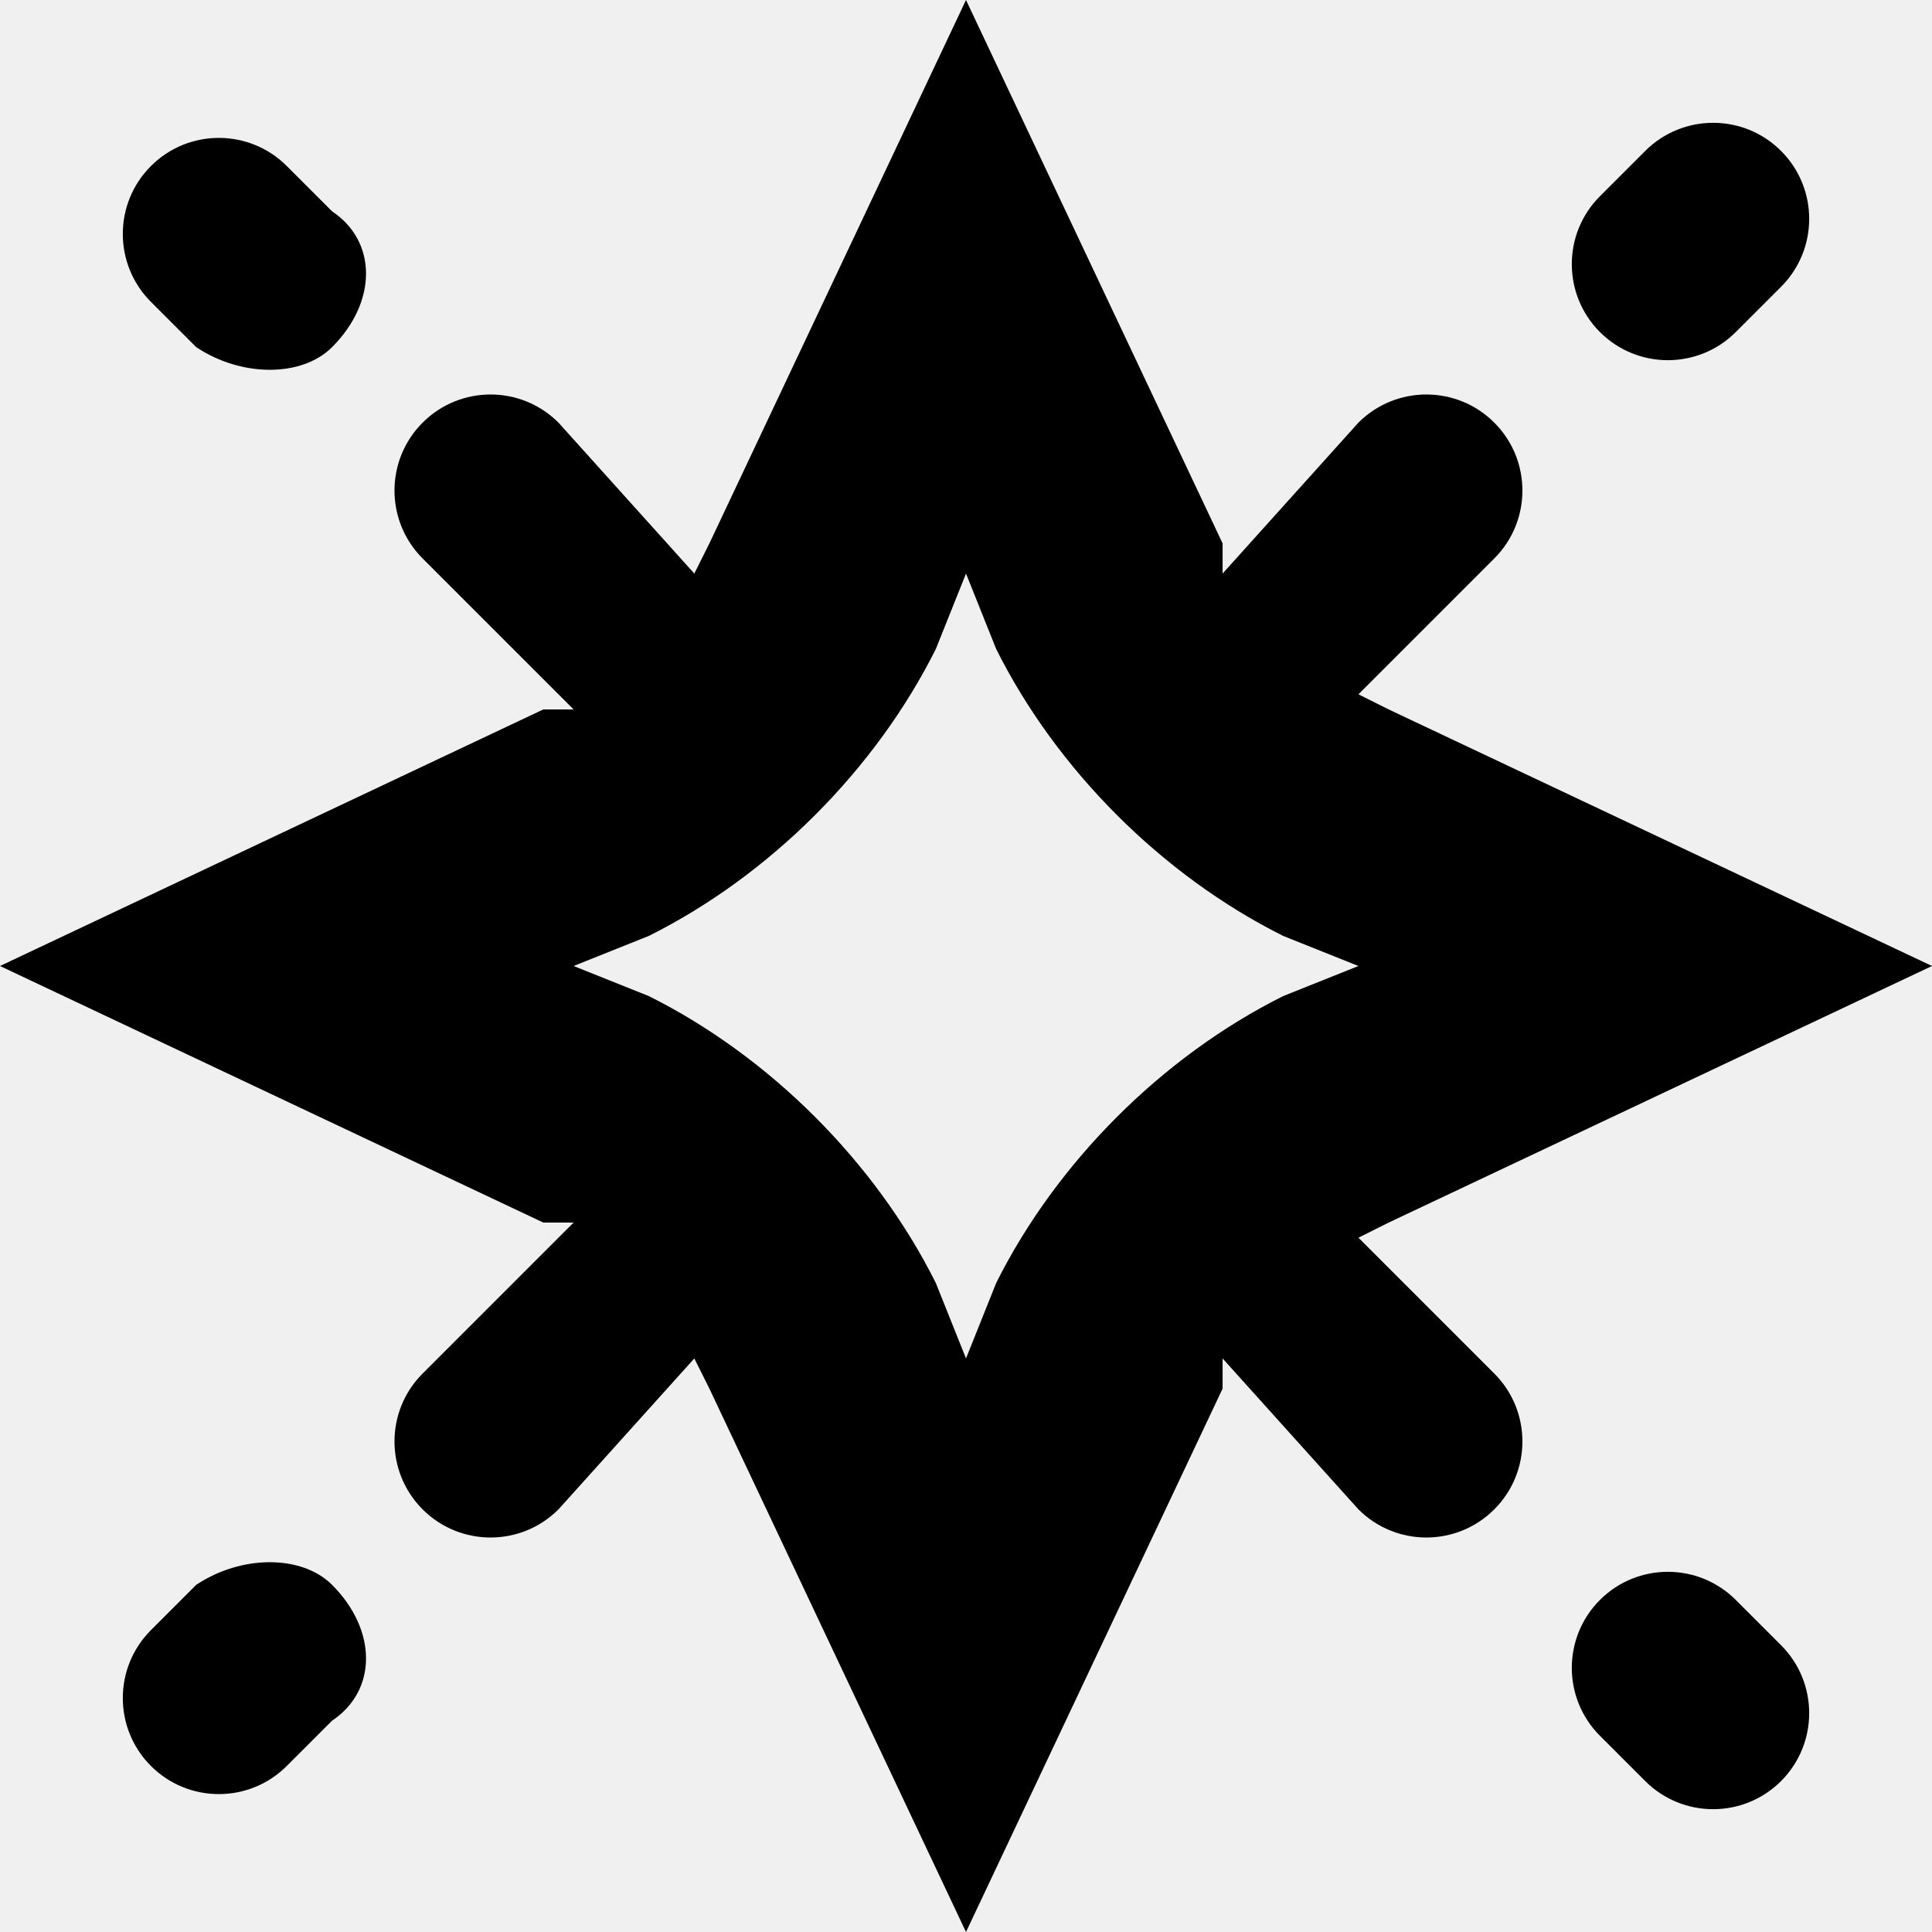
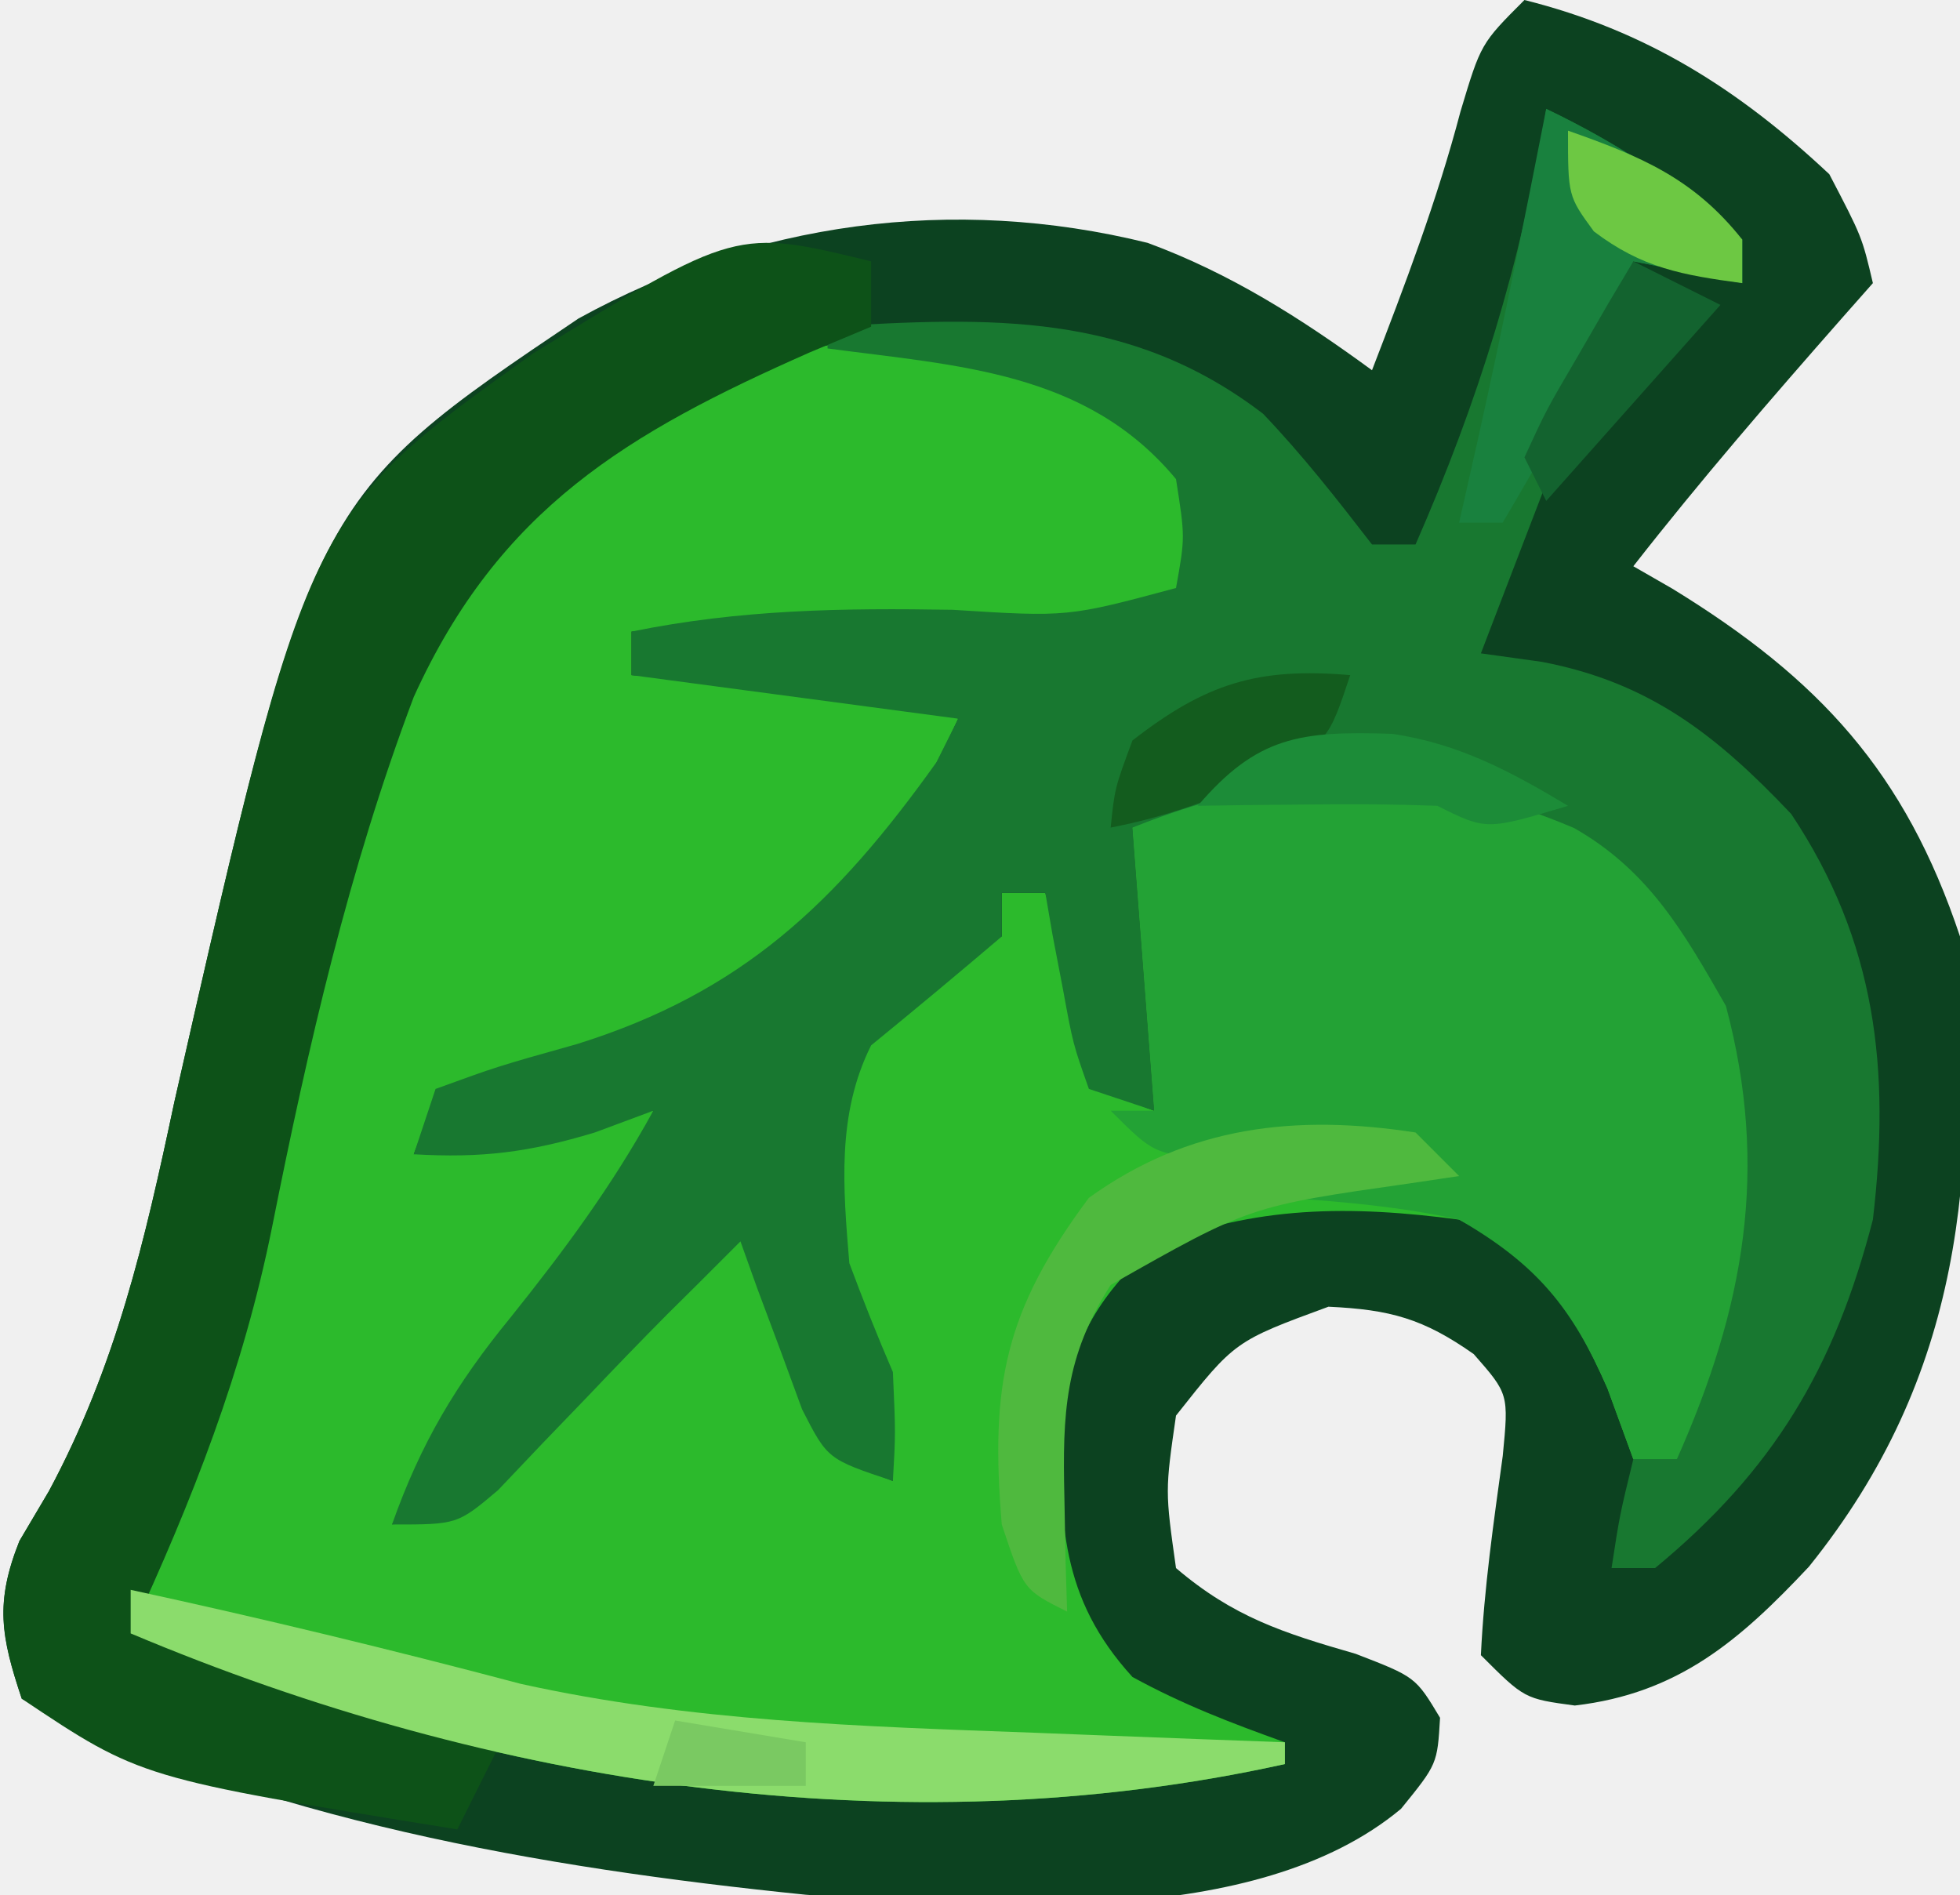
- <svg xmlns="http://www.w3.org/2000/svg" viewBox="0 0 128 128">
-   <path fill-rule="evenodd" d="M81 36 64 0 47 36l-1 2-9-10a6 6 0 0 0-9 9l10 10h-2L0 64l36 17h2L28 91a6 6 0 1 0 9 9l9-10 1 2 17 36 17-36v-2l9 10a6 6 0 1 0 9-9l-9-9 2-1 36-17-36-17-2-1 9-9a6 6 0 1 0-9-9l-9 10v-2Zm-17 2-2 5c-4 8-11 15-19 19l-5 2 5 2c8 4 15 11 19 19l2 5 2-5c4-8 11-15 19-19l5-2-5-2c-8-4-15-11-19-19l-2-5Z" clip-rule="evenodd" />
-   <path d="M118 19a6 6 0 0 0-9-9l-3 3a6 6 0 1 0 9 9l3-3Zm-96 4c-2 2-6 2-9 0l-3-3a6 6 0 1 1 9-9l3 3c3 2 3 6 0 9Zm0 82c-2-2-6-2-9 0l-3 3a6 6 0 1 0 9 9l3-3c3-2 3-6 0-9Zm96 4a6 6 0 0 1-9 9l-3-3a6 6 0 1 1 9-9l3 3Z" />
-   <style>path{fill:#000}@media (prefers-color-scheme:dark){path{fill:#fff}}</style>
+ <svg xmlns="http://www.w3.org/2000/svg" version="1.1" width="90" height="87">
+   <path d="M0 0 C5.577 1.394 9.841 4.098 14 8 C15.5 10.875 15.5 10.875 16 13 C15.312 13.779 15.312 13.779 14.609 14.574 C11.316 18.317 8.07 22.07 5 26 C5.592 26.34 6.183 26.681 6.793 27.031 C13.533 31.165 17.485 35.455 20 43 C20.81 53.956 20.156 63.121 13.062 71.938 C9.879 75.329 7.062 77.76 2.312 78.312 C0 78 0 78 -2 76 C-1.853 72.913 -1.416 69.909 -0.996 66.848 C-0.721 64.008 -0.721 64.008 -2.328 62.176 C-4.644 60.547 -6.159 60.132 -9 60 C-13.298 61.58 -13.298 61.58 -16 65 C-16.5 68.458 -16.5 68.458 -16 72 C-13.363 74.249 -11.073 74.979 -7.75 75.938 C-5 77 -5 77 -3.875 78.875 C-4 81 -4 81 -5.668 83.055 C-12.349 88.628 -24.745 87.561 -33 87 C-45.259 85.751 -57.877 83.562 -69 78 C-69.961 75.14 -70.235 73.592 -69.109 70.759 C-68.436 69.622 -68.436 69.622 -67.75 68.461 C-64.664 62.705 -63.347 56.978 -62 50.625 C-55.699 22.878 -55.699 22.878 -43.438 14.625 C-35.379 10.19 -26.239 8.943 -17.301 11.152 C-13.505 12.551 -10.253 14.619 -7 17 C-5.481 13.065 -4.011 9.205 -2.938 5.125 C-2 2 -2 2 0 0 Z " fill="#0C4220" transform="translate(70,0)" />
+   <path d="M0 0 C4.259 2.805 4.259 2.805 5.562 4.688 C5.938 7.25 5.938 7.25 5.562 9.688 C2.211 11.922 1.145 11.926 -2.762 11.883 C-4.304 11.873 -4.304 11.873 -5.877 11.863 C-6.949 11.847 -8.021 11.83 -9.125 11.812 C-10.208 11.803 -11.292 11.794 -12.408 11.785 C-15.085 11.762 -17.761 11.729 -20.438 11.688 C-20.438 12.348 -20.438 13.008 -20.438 13.688 C-19.522 13.748 -18.607 13.809 -17.664 13.871 C-16.476 13.955 -15.287 14.039 -14.062 14.125 C-12.879 14.206 -11.696 14.287 -10.477 14.371 C-7.438 14.688 -7.438 14.688 -5.438 15.688 C-8.428 22.152 -12.458 27.345 -19.043 30.312 C-21.531 31.21 -24.018 31.963 -26.559 32.715 C-29.564 33.354 -29.564 33.354 -30.438 35.688 C-28.829 35.193 -28.829 35.193 -27.188 34.688 C-23.438 33.688 -23.438 33.688 -19.438 33.688 C-21.011 38.416 -23.644 42.031 -26.562 46 C-27.03 46.645 -27.498 47.29 -27.98 47.955 C-29.128 49.536 -30.282 51.112 -31.438 52.688 C-28.15 50.832 -25.488 48.972 -22.875 46.25 C-22.317 45.674 -21.759 45.098 -21.184 44.504 C-20.607 43.904 -20.031 43.305 -19.438 42.688 C-18.107 41.352 -16.774 40.018 -15.438 38.688 C-15.1 39.47 -14.762 40.252 -14.414 41.059 C-13.968 42.071 -13.522 43.082 -13.062 44.125 C-12.401 45.639 -12.401 45.639 -11.727 47.184 C-10.687 49.809 -10.687 49.809 -8.438 50.688 C-8.654 50.058 -8.871 49.429 -9.094 48.781 C-10.909 43.201 -12.301 38.542 -11.438 32.688 C-9.761 29.995 -7.882 27.714 -5.438 25.688 C-4.777 25.688 -4.117 25.688 -3.438 25.688 C-3.438 25.027 -3.438 24.367 -3.438 23.688 C-2.777 23.688 -2.118 23.688 -1.438 23.688 C-1.244 24.326 -1.051 24.964 -0.852 25.621 C-0.461 26.861 -0.461 26.861 -0.062 28.125 C0.193 28.949 0.448 29.772 0.711 30.621 C1.371 32.865 1.371 32.865 3.562 33.688 C3.232 29.398 2.902 25.108 2.562 20.688 C9.679 17.841 15.721 17.692 22.84 20.707 C26.289 22.67 27.898 25.525 29.812 28.875 C31.81 36.366 30.659 42.721 27.562 49.688 C26.902 49.688 26.242 49.688 25.562 49.688 C24.975 48.079 24.975 48.079 24.375 46.438 C22.71 42.69 21.309 40.639 17.562 38.688 C12.592 38.029 8.169 38.032 3.5 39.938 C0.903 42.283 -0.259 44.389 -0.738 47.871 C-0.763 52.579 -0.758 56.045 2.562 59.688 C4.862 60.95 7.077 61.796 9.562 62.688 C9.562 63.017 9.562 63.347 9.562 63.688 C-8.113 67.597 -26.934 64.654 -43.438 57.688 C-42.866 54.373 -42.035 51.607 -40.625 48.562 C-38.546 43.557 -37.481 38.542 -36.438 33.25 C-34.051 21.371 -31.546 9.507 -21.113 2.02 C-14.131 -1.894 -7.541 -2.879 0 0 Z " fill="#2CBA2C" transform="translate(49.4375,17.3125)" />
+   <path d="M0 0 C3.402 1.628 6.168 3.483 9 6 C9 6.66 9 7.32 9 8 C6.525 7.505 6.525 7.505 4 7 C2.419 10.923 0.891 14.864 -0.625 18.812 C-1.294 20.555 -1.294 20.555 -1.977 22.332 C-2.314 23.212 -2.652 24.093 -3 25 C-1.612 25.193 -1.612 25.193 -0.195 25.391 C4.749 26.334 7.83 28.765 11.25 32.375 C15.158 38.237 15.81 44.115 15 51 C13.23 57.838 10.436 62.509 5 67 C4.34 67 3.68 67 3 67 C3.375 64.562 3.375 64.562 4 62 C4.66 61.67 5.32 61.34 6 61 C8.358 54.844 9.41 47.996 7.172 41.652 C5.095 37.383 3.583 34.581 -1.062 32.875 C-7.159 31.259 -12.876 31.775 -19 33 C-18.505 39.435 -18.505 39.435 -18 46 C-18.99 45.67 -19.98 45.34 -21 45 C-21.73 42.934 -21.73 42.934 -22.188 40.438 C-22.425 39.198 -22.425 39.198 -22.668 37.934 C-22.778 37.296 -22.887 36.657 -23 36 C-23.66 36 -24.32 36 -25 36 C-25 36.66 -25 37.32 -25 38 C-26.983 39.687 -28.983 41.354 -31 43 C-32.586 46.173 -32.287 49.537 -32 53 C-31.374 54.682 -30.712 56.352 -30 58 C-29.875 60.812 -29.875 60.812 -30 63 C-33 62 -33 62 -34.168 59.715 C-34.504 58.798 -34.841 57.882 -35.188 56.938 C-35.532 56.018 -35.876 55.099 -36.23 54.152 C-36.484 53.442 -36.738 52.732 -37 52 C-37.66 52.66 -38.32 53.32 -39 54 C-39.451 54.447 -39.902 54.895 -40.367 55.355 C-41.596 56.593 -42.807 57.849 -44.008 59.113 C-44.706 59.839 -45.405 60.565 -46.125 61.312 C-46.788 62.01 -47.45 62.707 -48.133 63.426 C-50 65 -50 65 -53 65 C-51.681 61.272 -50.063 58.554 -47.562 55.5 C-45.112 52.443 -42.89 49.446 -41 46 C-42.33 46.495 -42.33 46.495 -43.688 47 C-46.709 47.912 -48.884 48.183 -52 48 C-51.67 47.01 -51.34 46.02 -51 45 C-48.156 43.965 -48.156 43.965 -44.5 42.938 C-36.939 40.576 -32.618 36.474 -28 30 C-27.67 29.34 -27.34 28.68 -27 28 C-34.425 27.01 -34.425 27.01 -42 26 C-42 25.34 -42 24.68 -42 24 C-37.014 22.984 -32.306 22.913 -27.25 23 C-21.969 23.334 -21.969 23.334 -17 22 C-16.581 19.669 -16.581 19.669 -17 17 C-21.098 12.054 -26.983 11.801 -33 11 C-33 10.67 -33 10.34 -33 10 C-25.541 9.552 -19.145 9.295 -13 14 C-11.177 15.912 -9.619 17.905 -8 20 C-7.34 20 -6.68 20 -6 20 C-3.115 13.417 -1.148 7.099 0 0 Z " fill="#187830" transform="translate(71,5)" />
+   <path d="M0 0 C3.449 1.963 5.058 4.818 6.973 8.168 C8.97 15.659 7.819 22.014 4.723 28.98 C4.063 28.98 3.403 28.98 2.723 28.98 C2.331 27.908 1.939 26.835 1.535 25.73 C-0.082 22.032 -1.706 20.044 -5.277 17.98 C-7.98 17.388 -10.501 17.169 -13.277 16.98 C-13.277 16.65 -13.277 16.32 -13.277 15.98 C-11.297 15.65 -9.317 15.32 -7.277 14.98 C-8.12 15.004 -8.963 15.027 -9.832 15.051 C-11.476 15.078 -11.476 15.078 -13.152 15.105 C-14.788 15.14 -14.788 15.14 -16.457 15.176 C-19.277 14.98 -19.277 14.98 -21.277 12.98 C-20.617 12.98 -19.957 12.98 -19.277 12.98 C-19.607 8.69 -19.937 4.4 -20.277 -0.02 C-13.161 -2.866 -7.119 -3.015 0 0 Z " fill="#23A235" transform="translate(72.27734,38.01953)" />
+   <path d="M0 0 C0 0.99 0 1.98 0 3 C-1.394 3.584 -1.394 3.584 -2.816 4.18 C-11.171 7.871 -17.073 11.35 -21 20 C-23.98 27.889 -25.854 36.057 -27.5 44.312 C-28.83 50.945 -31.163 56.877 -34 63 C-32.913 63.29 -32.913 63.29 -31.805 63.586 C-26.82 64.929 -21.874 66.287 -17 68 C-17.66 69.32 -18.32 70.64 -19 72 C-33.544 69.648 -33.544 69.648 -39 66 C-39.95 63.134 -40.236 61.595 -39.109 58.759 C-38.436 57.622 -38.436 57.622 -37.75 56.461 C-34.664 50.705 -33.347 44.978 -32 38.625 C-25.866 11.617 -25.866 11.617 -15.5 4.215 C-6.194 -1.507 -6.194 -1.507 0 0 Z " fill="#0D5218" transform="translate(40,12)" />
+   <path d="M0 0 C6.011 1.302 11.964 2.742 17.91 4.316 C25.71 6.042 33.542 6.272 41.5 6.562 C43.163 6.627 43.163 6.627 44.859 6.693 C47.573 6.799 50.286 6.901 53 7 C53 7.33 53 7.66 53 8 C35.325 11.91 16.504 8.966 0 2 C0 1.34 0 0.68 0 0 Z " fill="#8BDC6C" transform="translate(6,73)" />
+   <path d="M0 0 C3.402 1.628 6.168 3.483 9 6 C9 6.66 9 7.32 9 8 C7.35 7.67 5.7 7.34 4 7 C3.752 7.681 3.505 8.361 3.25 9.062 C1.758 12.569 -0.068 15.716 -2 19 C-2.66 19 -3.32 19 -4 19 C-3.567 17.082 -3.567 17.082 -3.125 15.125 C-2.006 10.098 -0.992 5.053 0 0 Z " fill="#19813E" transform="translate(71,5)" />
+   <path d="M0 0 C0.66 0.66 1.32 1.32 2 2 C1.264 2.11 0.528 2.219 -0.23 2.332 C-7.622 3.384 -7.622 3.384 -14 7 C-16.103 10.29 -16.217 12.892 -16.125 16.75 C-16.107 17.735 -16.089 18.72 -16.07 19.734 C-16.047 20.482 -16.024 21.23 -16 22 C-18 21 -18 21 -19 18 C-19.535 11.584 -18.876 8.202 -15 3 C-10.421 -0.301 -5.507 -0.848 0 0 Z " fill="#4FB93E" transform="translate(65,52)" />
+   <path d="M0 0 C-1 3 -1 3 -3.812 4.625 C-6.258 5.68 -8.402 6.5 -11 7 C-10.812 5.188 -10.812 5.188 -10 3 C-6.627 0.377 -4.243 -0.364 0 0 Z " fill="#135C1E" transform="translate(62,31)" />
+   <path d="M0 0 C3.059 0.449 5.447 1.728 8.074 3.305 C4.324 4.43 4.324 4.43 2.074 3.305 C0.2 3.234 -1.676 3.22 -3.551 3.242 C-5.055 3.256 -5.055 3.256 -6.59 3.27 C-7.746 3.287 -7.746 3.287 -8.926 3.305 C-6.199 0.113 -4.221 -0.14 0 0 Z " fill="#1C8C38" transform="translate(63.92578,33.69531)" />
+   <path d="M0 0 C1.32 0.66 2.64 1.32 4 2 C1.36 4.97 -1.28 7.94 -4 11 C-4.33 10.34 -4.66 9.68 -5 9 C-4.004 6.836 -4.004 6.836 -2.562 4.375 C-2.089 3.558 -1.616 2.74 -1.129 1.898 C-0.756 1.272 -0.384 0.645 0 0 Z " fill="#13632F" transform="translate(75,12)" />
+   <path d="M0 0 C3.337 1.173 5.774 2.189 8 5 C8 5.66 8 6.32 8 7 C5.259 6.63 3.414 6.314 1.188 4.625 C0 3 0 3 0 0 Z " fill="#6DC843" transform="translate(72,6)" />
+   <path d="M0 0 C2.97 0.495 2.97 0.495 6 1 C6 1.66 6 2.32 6 3 C3.69 3 1.38 3 -1 3 C-0.67 2.01 -0.34 1.02 0 0 Z " fill="#7AC962" transform="translate(31,79)" />
</svg>
